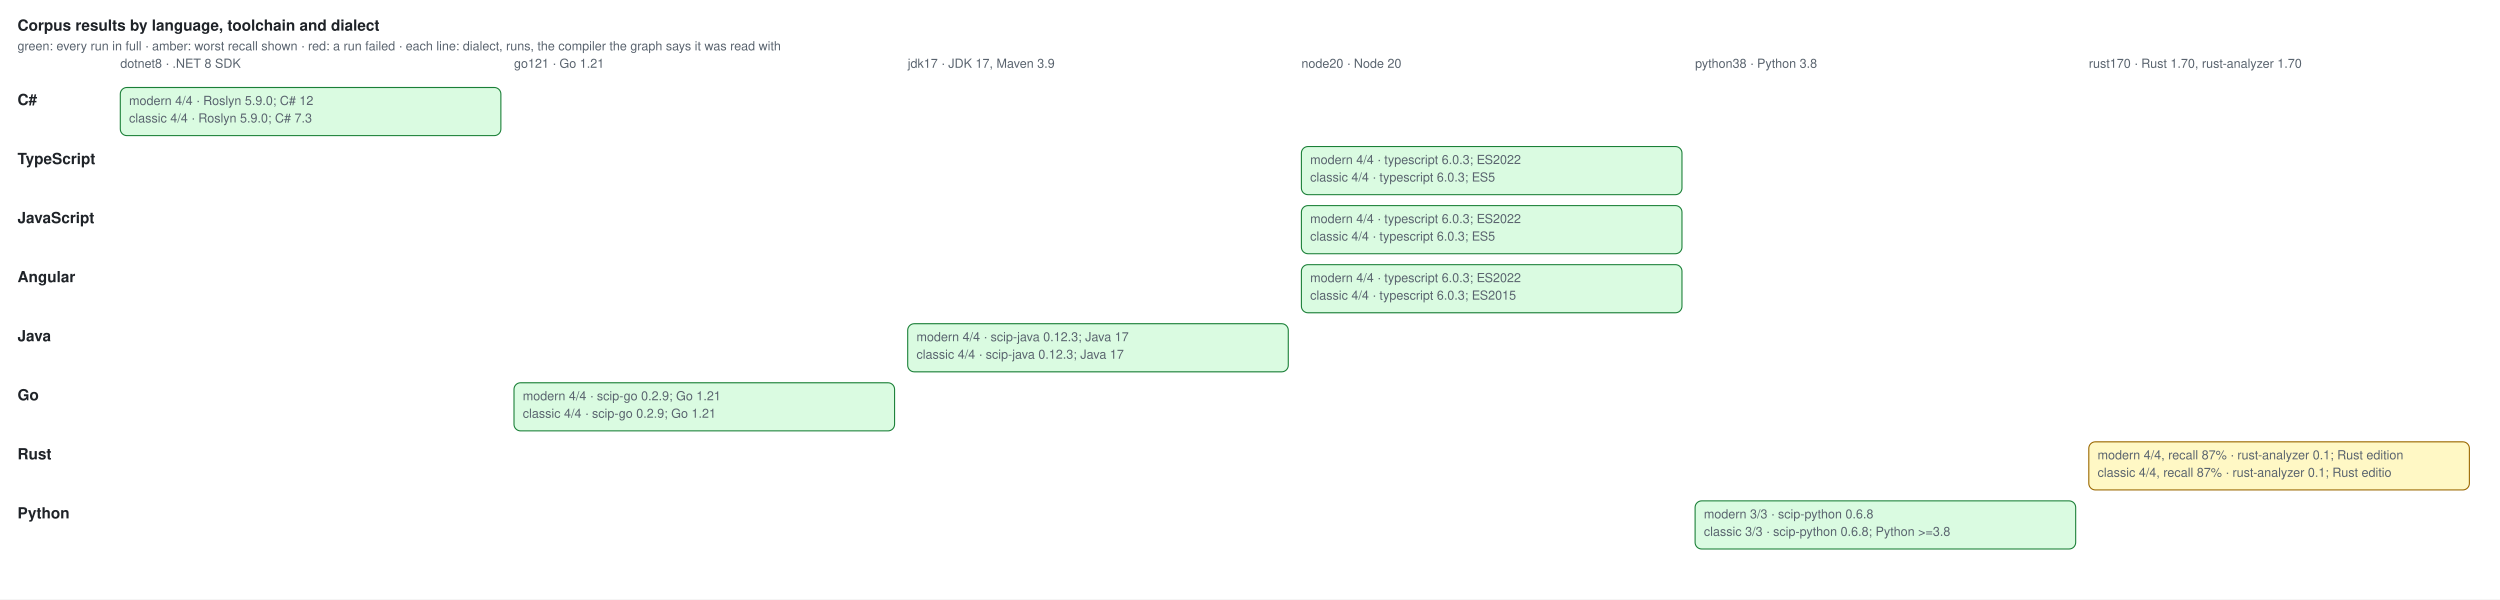
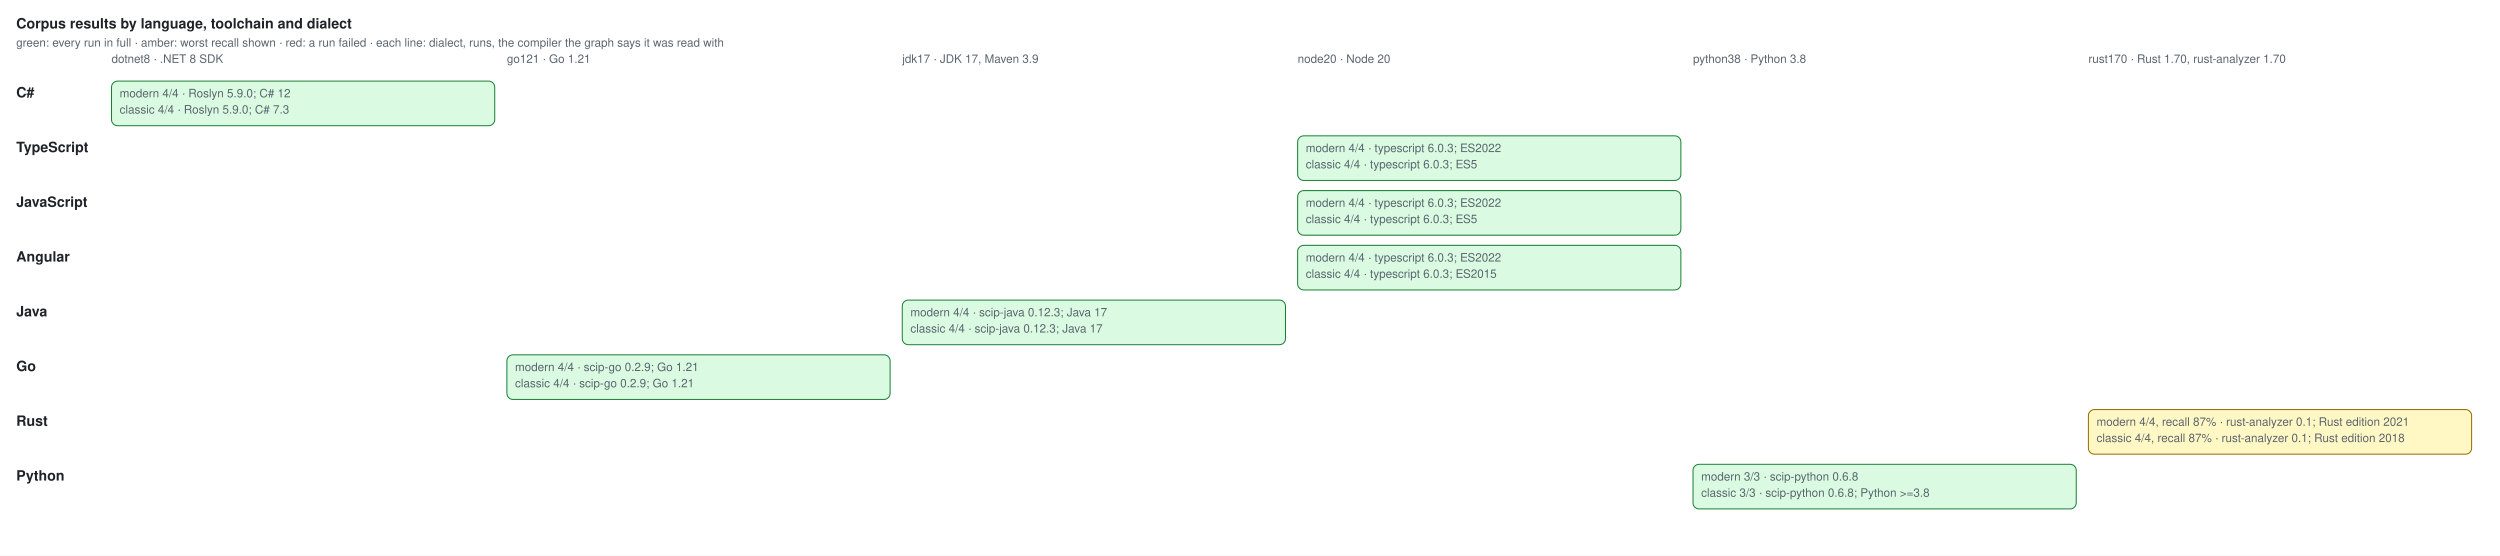
- <svg xmlns="http://www.w3.org/2000/svg" viewBox="0 0 2286 548" width="2286" height="548" role="img" aria-labelledby="title desc">
+ <svg xmlns="http://www.w3.org/2000/svg" viewBox="0 0 2466 548" width="2466" height="548" role="img" aria-labelledby="title desc">
  <style>
  text { font-family: -apple-system, 'Segoe UI', Helvetica, Arial, sans-serif; font-size: 13px; fill: #1f2328; }
  .h { font-weight: 600; font-size: 14px; }
  .m { fill: #59636e; font-size: 11.5px; }
  .chip { font-size: 12px; }
  .bg { fill: #ffffff; }
  .grid { stroke: #d1d9e0; stroke-width: 1; }
  .c1 { fill: #ddf4ff; stroke: #0969da; } .c2 { fill: #fff8c5; stroke: #9a6700; } .c3 { fill: #dafbe1; stroke: #1a7f37; }
  .c4 { fill: #fbefff; stroke: #8250df; } .c5 { fill: #f6f8fa; stroke: #d1d9e0; }
  .ok { fill: #dafbe1; stroke: #1a7f37; } .warn { fill: #fff8c5; stroke: #9a6700; } .bad { fill: #ffebe9; stroke: #cf222e; } .none { fill: #f6f8fa; stroke: #d1d9e0; }
</style>
-   <rect class="bg" width="2286" height="548" />
+   <rect class="bg" width="2466" height="548" />
  <text class="h" x="16" y="28">Corpus results by language, toolchain and dialect</text>
  <text class="m" x="16" y="46">green: every run in full · amber: worst recall shown · red: a run failed · each line: dialect, runs, the compiler the graph says it was read with</text>
  <text class="m" x="110" y="62">dotnet8 · .NET 8 SDK</text>
-   <text class="m" x="470" y="62">go121 · Go 1.21</text>
-   <text class="m" x="830" y="62">jdk17 · JDK 17, Maven 3.9</text>
-   <text class="m" x="1190" y="62">node20 · Node 20</text>
-   <text class="m" x="1550" y="62">python38 · Python 3.8</text>
-   <text class="m" x="1910" y="62">rust170 · Rust 1.70, rust-analyzer 1.70</text>
+   <text class="m" x="500" y="62">go121 · Go 1.21</text>
+   <text class="m" x="890" y="62">jdk17 · JDK 17, Maven 3.9</text>
+   <text class="m" x="1280" y="62">node20 · Node 20</text>
+   <text class="m" x="1670" y="62">python38 · Python 3.8</text>
+   <text class="m" x="2060" y="62">rust170 · Rust 1.70, rust-analyzer 1.70</text>
  <text class="h" x="16" y="96">C#</text>
-   <rect class="ok" x="110" y="80" width="348" height="44" rx="6" />
+   <rect class="ok" x="110" y="80" width="378" height="44" rx="6" />
  <text class="m" x="118" y="96">modern 4/4 · Roslyn 5.9.0; C# 12</text>
  <text class="m" x="118" y="112">classic 4/4 · Roslyn 5.9.0; C# 7.3</text>
  <text class="h" x="16" y="150">TypeScript</text>
-   <rect class="ok" x="1190" y="134" width="348" height="44" rx="6" />
-   <text class="m" x="1198" y="150">modern 4/4 · typescript 6.0.3; ES2022</text>
-   <text class="m" x="1198" y="166">classic 4/4 · typescript 6.0.3; ES5</text>
+   <rect class="ok" x="1280" y="134" width="378" height="44" rx="6" />
+   <text class="m" x="1288" y="150">modern 4/4 · typescript 6.0.3; ES2022</text>
+   <text class="m" x="1288" y="166">classic 4/4 · typescript 6.0.3; ES5</text>
  <text class="h" x="16" y="204">JavaScript</text>
-   <rect class="ok" x="1190" y="188" width="348" height="44" rx="6" />
-   <text class="m" x="1198" y="204">modern 4/4 · typescript 6.0.3; ES2022</text>
-   <text class="m" x="1198" y="220">classic 4/4 · typescript 6.0.3; ES5</text>
+   <rect class="ok" x="1280" y="188" width="378" height="44" rx="6" />
+   <text class="m" x="1288" y="204">modern 4/4 · typescript 6.0.3; ES2022</text>
+   <text class="m" x="1288" y="220">classic 4/4 · typescript 6.0.3; ES5</text>
  <text class="h" x="16" y="258">Angular</text>
-   <rect class="ok" x="1190" y="242" width="348" height="44" rx="6" />
-   <text class="m" x="1198" y="258">modern 4/4 · typescript 6.0.3; ES2022</text>
-   <text class="m" x="1198" y="274">classic 4/4 · typescript 6.0.3; ES2015</text>
+   <rect class="ok" x="1280" y="242" width="378" height="44" rx="6" />
+   <text class="m" x="1288" y="258">modern 4/4 · typescript 6.0.3; ES2022</text>
+   <text class="m" x="1288" y="274">classic 4/4 · typescript 6.0.3; ES2015</text>
  <text class="h" x="16" y="312">Java</text>
-   <rect class="ok" x="830" y="296" width="348" height="44" rx="6" />
-   <text class="m" x="838" y="312">modern 4/4 · scip-java 0.12.3; Java 17</text>
-   <text class="m" x="838" y="328">classic 4/4 · scip-java 0.12.3; Java 17</text>
+   <rect class="ok" x="890" y="296" width="378" height="44" rx="6" />
+   <text class="m" x="898" y="312">modern 4/4 · scip-java 0.12.3; Java 17</text>
+   <text class="m" x="898" y="328">classic 4/4 · scip-java 0.12.3; Java 17</text>
  <text class="h" x="16" y="366">Go</text>
-   <rect class="ok" x="470" y="350" width="348" height="44" rx="6" />
-   <text class="m" x="478" y="366">modern 4/4 · scip-go 0.2.9; Go 1.21</text>
-   <text class="m" x="478" y="382">classic 4/4 · scip-go 0.2.9; Go 1.21</text>
+   <rect class="ok" x="500" y="350" width="378" height="44" rx="6" />
+   <text class="m" x="508" y="366">modern 4/4 · scip-go 0.2.9; Go 1.21</text>
+   <text class="m" x="508" y="382">classic 4/4 · scip-go 0.2.9; Go 1.21</text>
  <text class="h" x="16" y="420">Rust</text>
-   <rect class="warn" x="1910" y="404" width="348" height="44" rx="6" />
-   <text class="m" x="1918" y="420">modern 4/4, recall 87% · rust-analyzer 0.1; Rust edition</text>
-   <text class="m" x="1918" y="436">classic 4/4, recall 87% · rust-analyzer 0.1; Rust editio</text>
+   <rect class="warn" x="2060" y="404" width="378" height="44" rx="6" />
+   <text class="m" x="2068" y="420">modern 4/4, recall 87% · rust-analyzer 0.1; Rust edition 2021</text>
+   <text class="m" x="2068" y="436">classic 4/4, recall 87% · rust-analyzer 0.1; Rust edition 2018</text>
  <text class="h" x="16" y="474">Python</text>
-   <rect class="ok" x="1550" y="458" width="348" height="44" rx="6" />
-   <text class="m" x="1558" y="474">modern 3/3 · scip-python 0.6.8</text>
-   <text class="m" x="1558" y="490">classic 3/3 · scip-python 0.6.8; Python &gt;=3.8</text>
+   <rect class="ok" x="1670" y="458" width="378" height="44" rx="6" />
+   <text class="m" x="1678" y="474">modern 3/3 · scip-python 0.6.8</text>
+   <text class="m" x="1678" y="490">classic 3/3 · scip-python 0.6.8; Python &gt;=3.8</text>
</svg>
